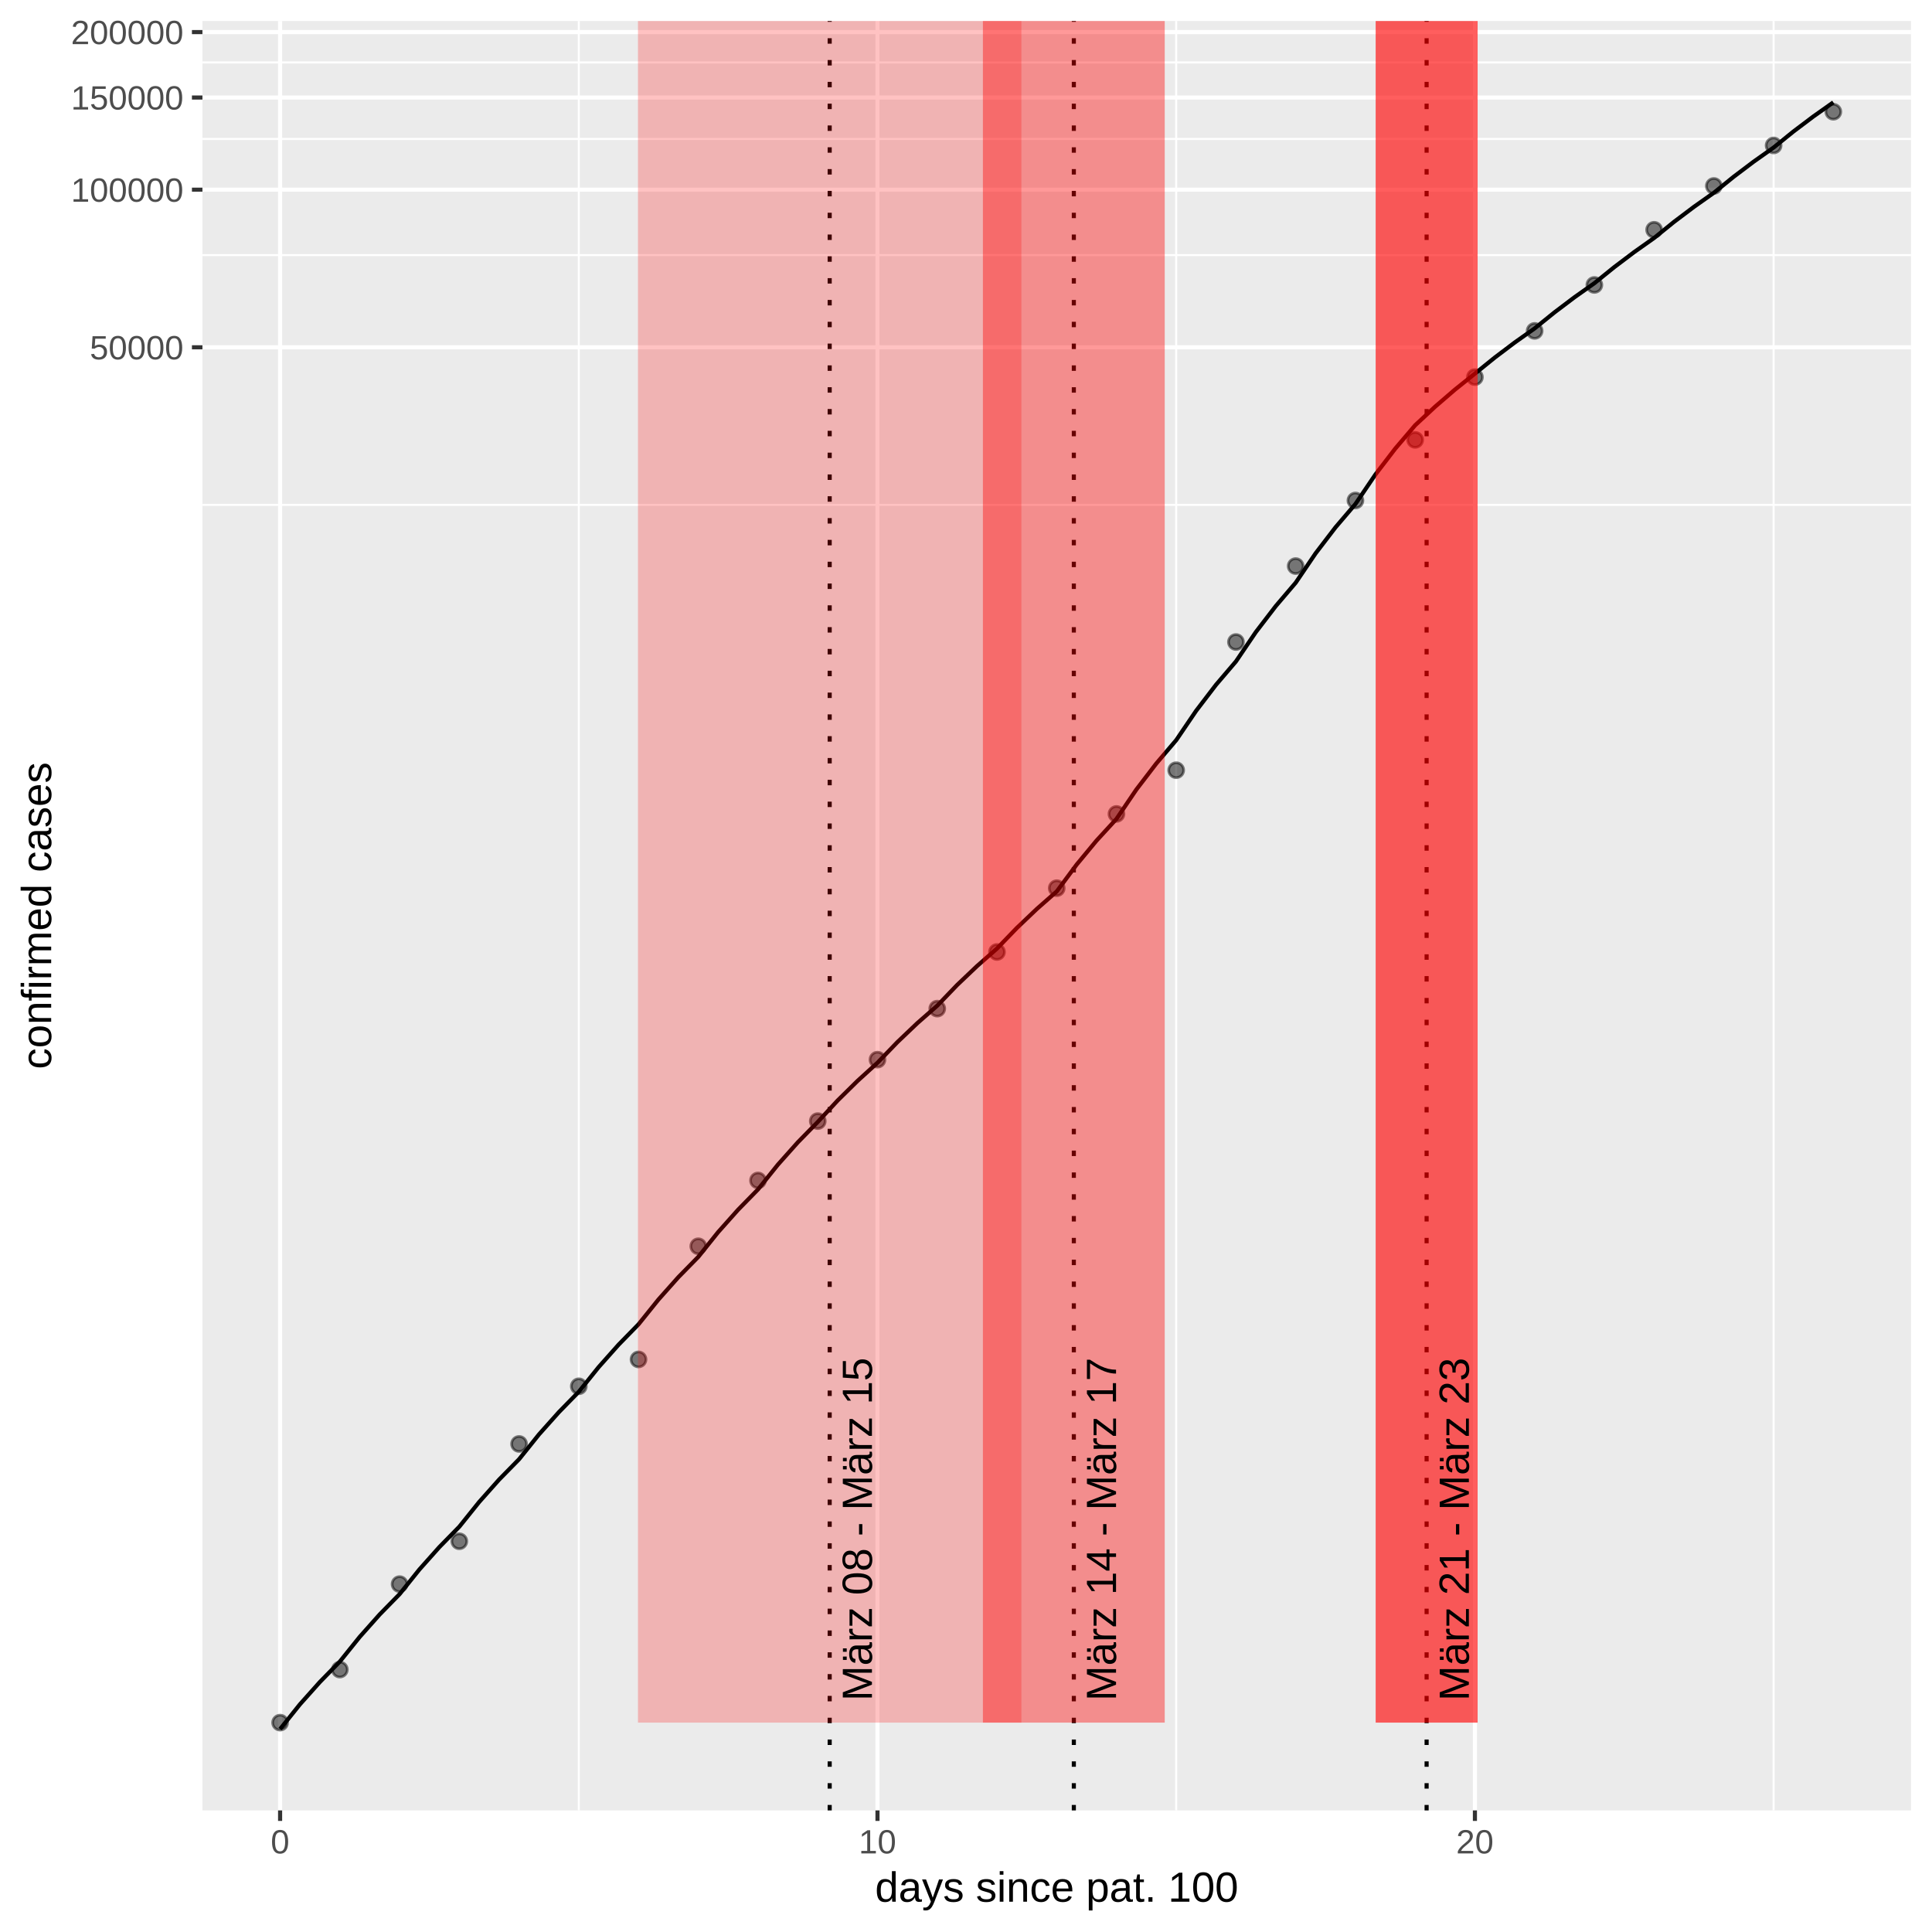
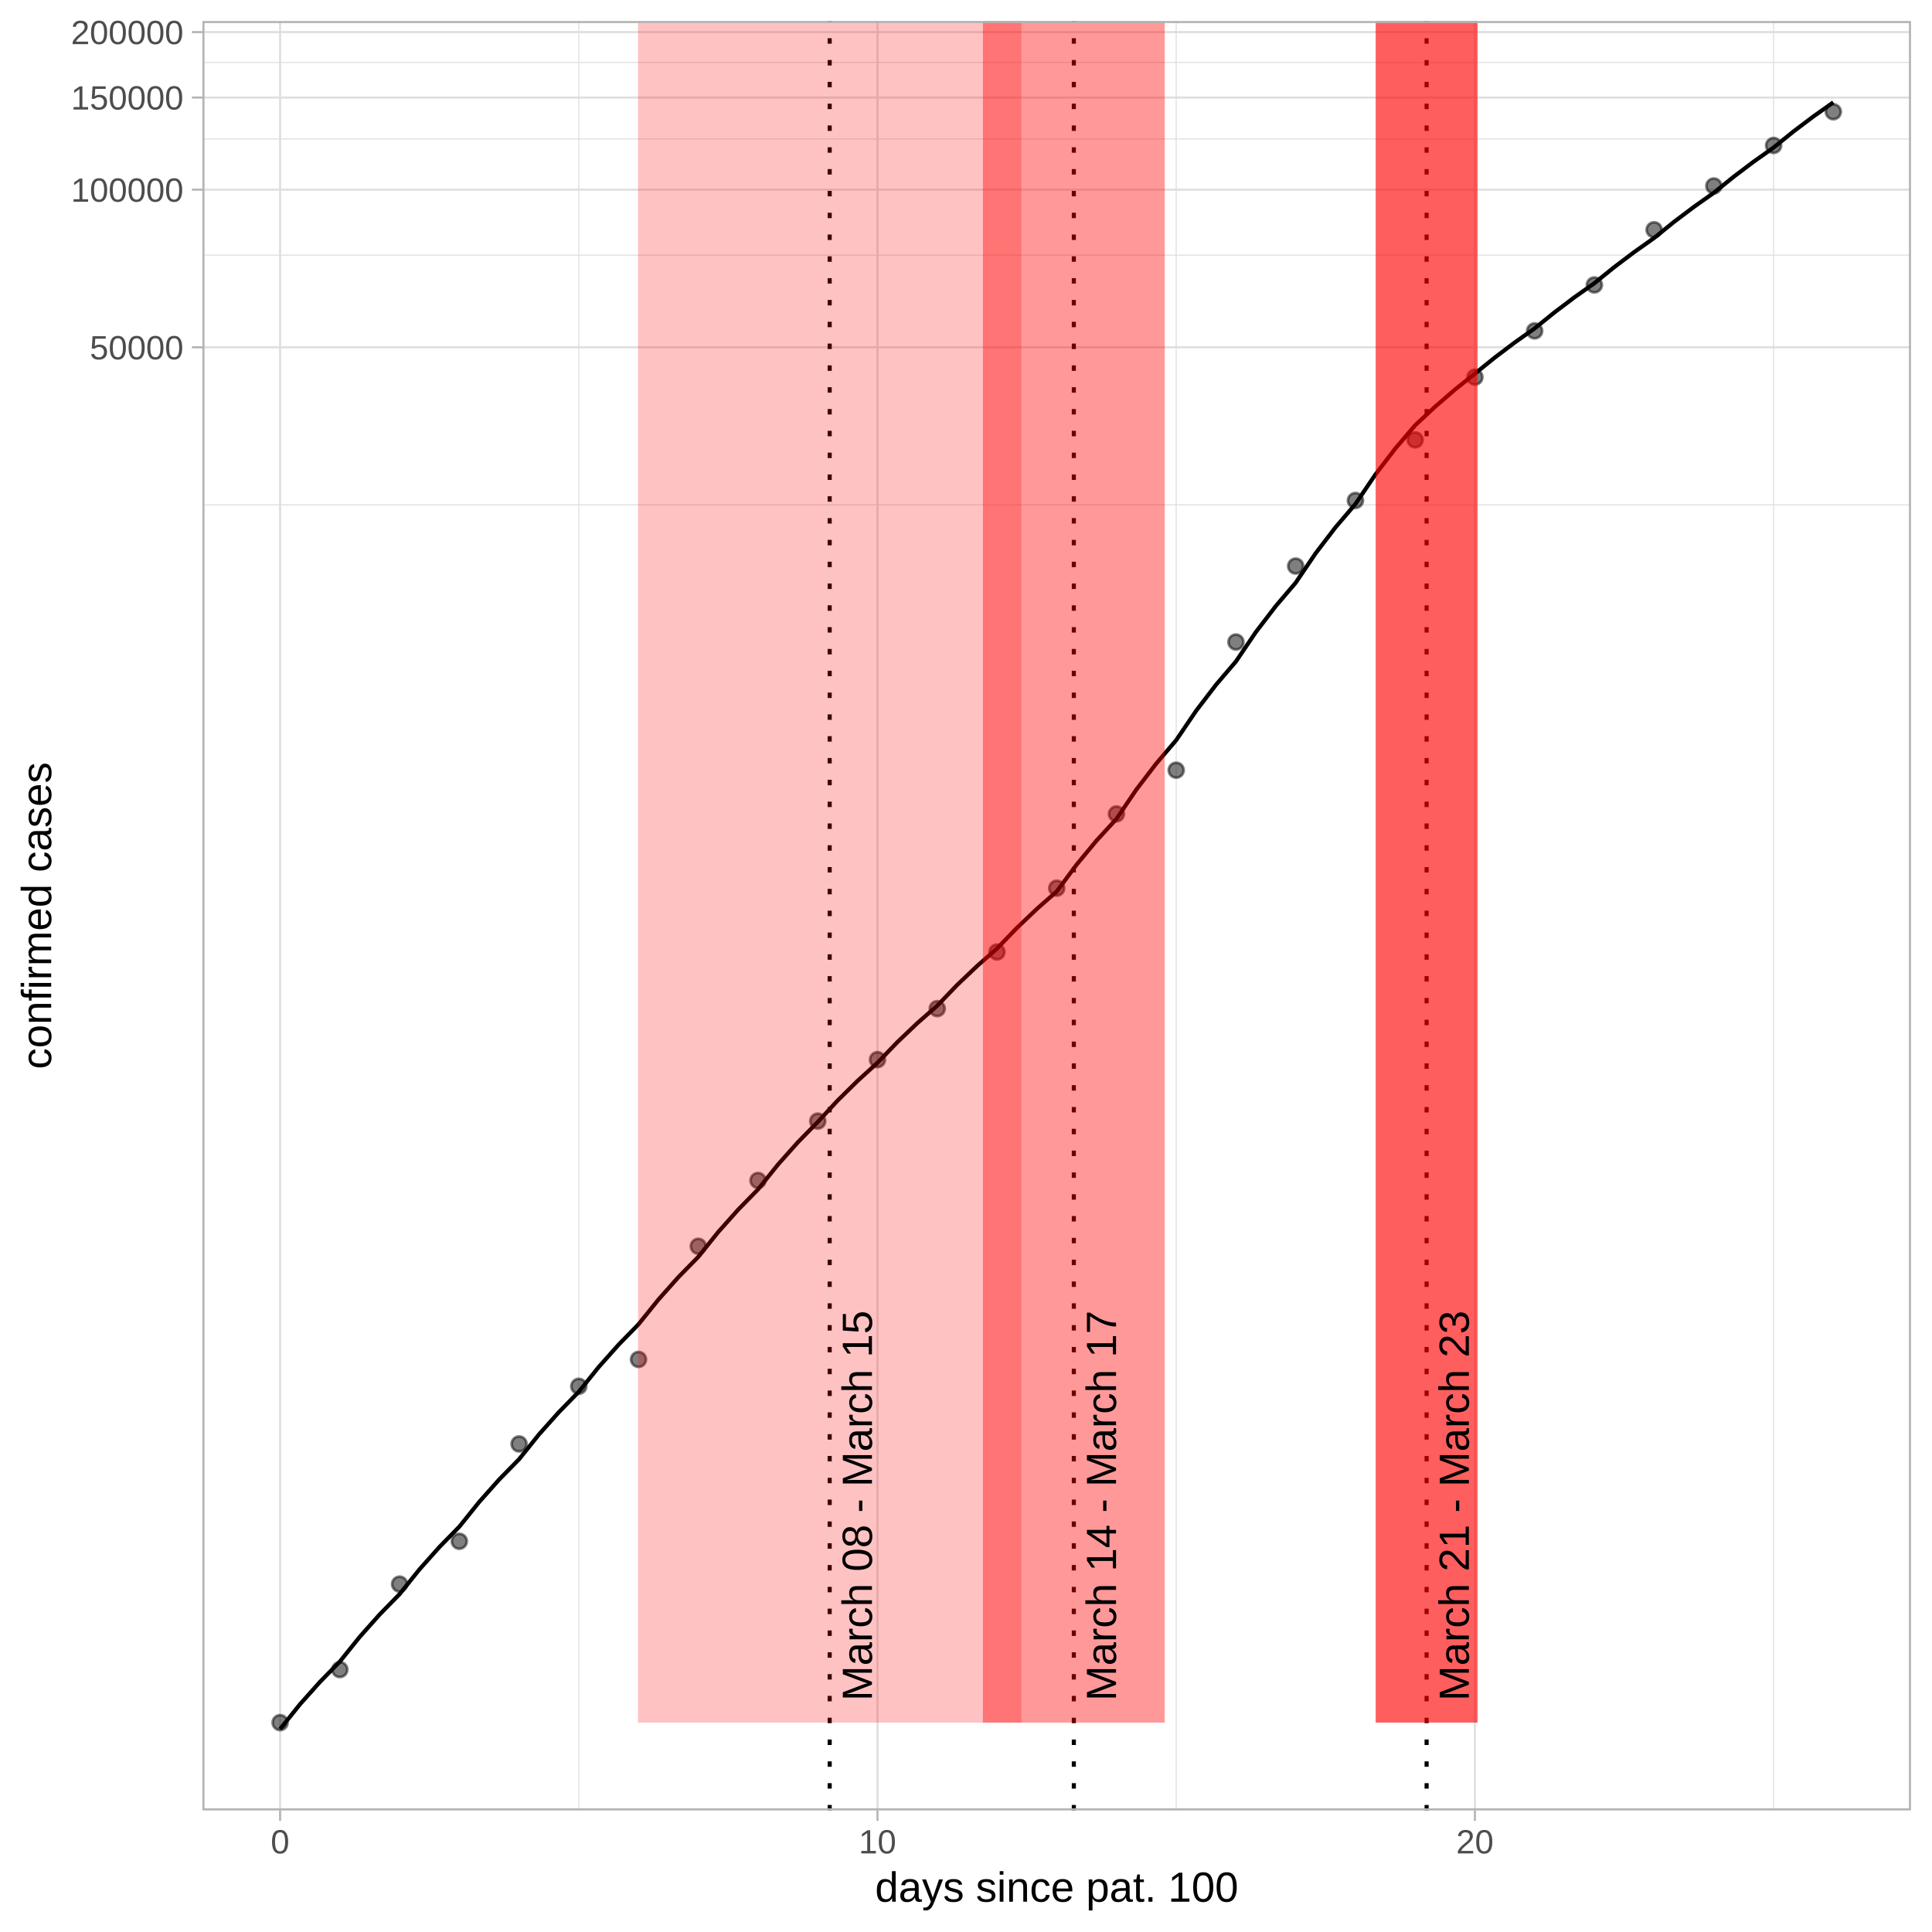
<svg xmlns="http://www.w3.org/2000/svg" viewBox="0 0 504.00 504.00">
  <defs>
    <style type="text/css">
    line, polyline, polygon, path, rect, circle {
      fill: none;
      stroke: #000000;
      stroke-linecap: round;
      stroke-linejoin: round;
      stroke-miterlimit: 10.00;
    }
  </style>
  </defs>
  <rect width="100%" height="100%" style="stroke: none; fill: #FFFFFF;" />
  <rect x="0.00" y="0.00" width="504.00" height="504.00" style="stroke-width: 1.07; stroke: #FFFFFF; fill: #FFFFFF;" />
  <defs>
    <clipPath id="cpNTIuODF8NDk4LjUyfDQ3Mi4yOHw1LjQ4">
      <rect x="52.81" y="5.48" width="445.71" height="466.80" />
    </clipPath>
  </defs>
-   <rect x="52.81" y="5.48" width="445.71" height="466.80" style="stroke-width: 1.07; stroke: none; fill: #EBEBEB;" clip-path="url(#cpNTIuODF8NDk4LjUyfDQ3Mi4yOHw1LjQ4)" />
-   <polyline points="52.81,131.71 498.52,131.71 " style="stroke-width: 0.53; stroke: #FFFFFF; stroke-linecap: butt;" clip-path="url(#cpNTIuODF8NDk4LjUyfDQ3Mi4yOHw1LjQ4)" />
-   <polyline points="52.81,66.55 498.52,66.55 " style="stroke-width: 0.53; stroke: #FFFFFF; stroke-linecap: butt;" clip-path="url(#cpNTIuODF8NDk4LjUyfDQ3Mi4yOHw1LjQ4)" />
-   <polyline points="52.81,36.25 498.52,36.25 " style="stroke-width: 0.53; stroke: #FFFFFF; stroke-linecap: butt;" clip-path="url(#cpNTIuODF8NDk4LjUyfDQ3Mi4yOHw1LjQ4)" />
-   <polyline points="52.81,16.29 498.52,16.29 " style="stroke-width: 0.53; stroke: #FFFFFF; stroke-linecap: butt;" clip-path="url(#cpNTIuODF8NDk4LjUyfDQ3Mi4yOHw1LjQ4)" />
-   <polyline points="150.99,472.28 150.99,5.48 " style="stroke-width: 0.53; stroke: #FFFFFF; stroke-linecap: butt;" clip-path="url(#cpNTIuODF8NDk4LjUyfDQ3Mi4yOHw1LjQ4)" />
-   <polyline points="306.83,472.28 306.83,5.48 " style="stroke-width: 0.53; stroke: #FFFFFF; stroke-linecap: butt;" clip-path="url(#cpNTIuODF8NDk4LjUyfDQ3Mi4yOHw1LjQ4)" />
-   <polyline points="462.68,472.28 462.68,5.48 " style="stroke-width: 0.53; stroke: #FFFFFF; stroke-linecap: butt;" clip-path="url(#cpNTIuODF8NDk4LjUyfDQ3Mi4yOHw1LjQ4)" />
-   <polyline points="52.81,90.60 498.52,90.60 " style="stroke-width: 1.07; stroke: #FFFFFF; stroke-linecap: butt;" clip-path="url(#cpNTIuODF8NDk4LjUyfDQ3Mi4yOHw1LjQ4)" />
-   <polyline points="52.81,49.48 498.52,49.48 " style="stroke-width: 1.07; stroke: #FFFFFF; stroke-linecap: butt;" clip-path="url(#cpNTIuODF8NDk4LjUyfDQ3Mi4yOHw1LjQ4)" />
-   <polyline points="52.81,25.44 498.52,25.44 " style="stroke-width: 1.07; stroke: #FFFFFF; stroke-linecap: butt;" clip-path="url(#cpNTIuODF8NDk4LjUyfDQ3Mi4yOHw1LjQ4)" />
-   <polyline points="52.81,8.37 498.52,8.37 " style="stroke-width: 1.07; stroke: #FFFFFF; stroke-linecap: butt;" clip-path="url(#cpNTIuODF8NDk4LjUyfDQ3Mi4yOHw1LjQ4)" />
-   <polyline points="73.07,472.28 73.07,5.48 " style="stroke-width: 1.07; stroke: #FFFFFF; stroke-linecap: butt;" clip-path="url(#cpNTIuODF8NDk4LjUyfDQ3Mi4yOHw1LjQ4)" />
-   <polyline points="228.91,472.28 228.91,5.48 " style="stroke-width: 1.07; stroke: #FFFFFF; stroke-linecap: butt;" clip-path="url(#cpNTIuODF8NDk4LjUyfDQ3Mi4yOHw1LjQ4)" />
-   <polyline points="384.76,472.28 384.76,5.48 " style="stroke-width: 1.07; stroke: #FFFFFF; stroke-linecap: butt;" clip-path="url(#cpNTIuODF8NDk4LjUyfDQ3Mi4yOHw1LjQ4)" />
+   <rect x="52.81" y="5.48" width="445.71" height="466.80" style="stroke-width: 1.07; stroke: none; fill: #FFFFFF;" clip-path="url(#cpNTIuODF8NDk4LjUyfDQ3Mi4yOHw1LjQ4)" />
+   <polyline points="52.81,131.71 498.52,131.71 " style="stroke-width: 0.27; stroke: #DEDEDE; stroke-linecap: butt;" clip-path="url(#cpNTIuODF8NDk4LjUyfDQ3Mi4yOHw1LjQ4)" />
+   <polyline points="52.81,66.55 498.52,66.55 " style="stroke-width: 0.27; stroke: #DEDEDE; stroke-linecap: butt;" clip-path="url(#cpNTIuODF8NDk4LjUyfDQ3Mi4yOHw1LjQ4)" />
+   <polyline points="52.81,36.25 498.52,36.25 " style="stroke-width: 0.27; stroke: #DEDEDE; stroke-linecap: butt;" clip-path="url(#cpNTIuODF8NDk4LjUyfDQ3Mi4yOHw1LjQ4)" />
+   <polyline points="52.81,16.29 498.52,16.29 " style="stroke-width: 0.27; stroke: #DEDEDE; stroke-linecap: butt;" clip-path="url(#cpNTIuODF8NDk4LjUyfDQ3Mi4yOHw1LjQ4)" />
+   <polyline points="150.99,472.28 150.99,5.48 " style="stroke-width: 0.27; stroke: #DEDEDE; stroke-linecap: butt;" clip-path="url(#cpNTIuODF8NDk4LjUyfDQ3Mi4yOHw1LjQ4)" />
+   <polyline points="306.83,472.28 306.83,5.48 " style="stroke-width: 0.27; stroke: #DEDEDE; stroke-linecap: butt;" clip-path="url(#cpNTIuODF8NDk4LjUyfDQ3Mi4yOHw1LjQ4)" />
+   <polyline points="462.68,472.28 462.68,5.48 " style="stroke-width: 0.27; stroke: #DEDEDE; stroke-linecap: butt;" clip-path="url(#cpNTIuODF8NDk4LjUyfDQ3Mi4yOHw1LjQ4)" />
+   <polyline points="52.81,90.60 498.52,90.60 " style="stroke-width: 0.53; stroke: #DEDEDE; stroke-linecap: butt;" clip-path="url(#cpNTIuODF8NDk4LjUyfDQ3Mi4yOHw1LjQ4)" />
+   <polyline points="52.81,49.48 498.52,49.48 " style="stroke-width: 0.53; stroke: #DEDEDE; stroke-linecap: butt;" clip-path="url(#cpNTIuODF8NDk4LjUyfDQ3Mi4yOHw1LjQ4)" />
+   <polyline points="52.81,25.44 498.52,25.44 " style="stroke-width: 0.53; stroke: #DEDEDE; stroke-linecap: butt;" clip-path="url(#cpNTIuODF8NDk4LjUyfDQ3Mi4yOHw1LjQ4)" />
+   <polyline points="52.81,8.37 498.52,8.37 " style="stroke-width: 0.53; stroke: #DEDEDE; stroke-linecap: butt;" clip-path="url(#cpNTIuODF8NDk4LjUyfDQ3Mi4yOHw1LjQ4)" />
+   <polyline points="73.07,472.28 73.07,5.48 " style="stroke-width: 0.53; stroke: #DEDEDE; stroke-linecap: butt;" clip-path="url(#cpNTIuODF8NDk4LjUyfDQ3Mi4yOHw1LjQ4)" />
+   <polyline points="228.91,472.28 228.91,5.48 " style="stroke-width: 0.53; stroke: #DEDEDE; stroke-linecap: butt;" clip-path="url(#cpNTIuODF8NDk4LjUyfDQ3Mi4yOHw1LjQ4)" />
+   <polyline points="384.76,472.28 384.76,5.48 " style="stroke-width: 0.53; stroke: #DEDEDE; stroke-linecap: butt;" clip-path="url(#cpNTIuODF8NDk4LjUyfDQ3Mi4yOHw1LjQ4)" />
  <circle cx="73.07" cy="449.38" r="1.95" style="stroke-width: 0.71; stroke: #000000; stroke-opacity: 0.50; fill: #000000; fill-opacity: 0.50;" clip-path="url(#cpNTIuODF8NDk4LjUyfDQ3Mi4yOHw1LjQ4)" />
  <circle cx="88.65" cy="435.54" r="1.95" style="stroke-width: 0.71; stroke: #000000; stroke-opacity: 0.50; fill: #000000; fill-opacity: 0.50;" clip-path="url(#cpNTIuODF8NDk4LjUyfDQ3Mi4yOHw1LjQ4)" />
  <circle cx="104.24" cy="413.25" r="1.95" style="stroke-width: 0.71; stroke: #000000; stroke-opacity: 0.50; fill: #000000; fill-opacity: 0.50;" clip-path="url(#cpNTIuODF8NDk4LjUyfDQ3Mi4yOHw1LjQ4)" />
  <circle cx="119.82" cy="402.07" r="1.95" style="stroke-width: 0.71; stroke: #000000; stroke-opacity: 0.50; fill: #000000; fill-opacity: 0.50;" clip-path="url(#cpNTIuODF8NDk4LjUyfDQ3Mi4yOHw1LjQ4)" />
  <circle cx="135.41" cy="376.68" r="1.95" style="stroke-width: 0.71; stroke: #000000; stroke-opacity: 0.50; fill: #000000; fill-opacity: 0.50;" clip-path="url(#cpNTIuODF8NDk4LjUyfDQ3Mi4yOHw1LjQ4)" />
  <circle cx="150.99" cy="361.64" r="1.95" style="stroke-width: 0.71; stroke: #000000; stroke-opacity: 0.50; fill: #000000; fill-opacity: 0.50;" clip-path="url(#cpNTIuODF8NDk4LjUyfDQ3Mi4yOHw1LjQ4)" />
  <circle cx="166.57" cy="354.63" r="1.95" style="stroke-width: 0.71; stroke: #000000; stroke-opacity: 0.50; fill: #000000; fill-opacity: 0.50;" clip-path="url(#cpNTIuODF8NDk4LjUyfDQ3Mi4yOHw1LjQ4)" />
  <circle cx="182.16" cy="325.11" r="1.95" style="stroke-width: 0.71; stroke: #000000; stroke-opacity: 0.50; fill: #000000; fill-opacity: 0.50;" clip-path="url(#cpNTIuODF8NDk4LjUyfDQ3Mi4yOHw1LjQ4)" />
  <circle cx="197.74" cy="307.94" r="1.95" style="stroke-width: 0.71; stroke: #000000; stroke-opacity: 0.50; fill: #000000; fill-opacity: 0.50;" clip-path="url(#cpNTIuODF8NDk4LjUyfDQ3Mi4yOHw1LjQ4)" />
  <circle cx="213.33" cy="292.46" r="1.95" style="stroke-width: 0.71; stroke: #000000; stroke-opacity: 0.50; fill: #000000; fill-opacity: 0.50;" clip-path="url(#cpNTIuODF8NDk4LjUyfDQ3Mi4yOHw1LjQ4)" />
  <circle cx="228.91" cy="276.43" r="1.95" style="stroke-width: 0.71; stroke: #000000; stroke-opacity: 0.50; fill: #000000; fill-opacity: 0.50;" clip-path="url(#cpNTIuODF8NDk4LjUyfDQ3Mi4yOHw1LjQ4)" />
  <circle cx="244.50" cy="263.12" r="1.95" style="stroke-width: 0.71; stroke: #000000; stroke-opacity: 0.50; fill: #000000; fill-opacity: 0.50;" clip-path="url(#cpNTIuODF8NDk4LjUyfDQ3Mi4yOHw1LjQ4)" />
  <circle cx="260.08" cy="248.34" r="1.95" style="stroke-width: 0.71; stroke: #000000; stroke-opacity: 0.50; fill: #000000; fill-opacity: 0.50;" clip-path="url(#cpNTIuODF8NDk4LjUyfDQ3Mi4yOHw1LjQ4)" />
  <circle cx="275.67" cy="231.70" r="1.95" style="stroke-width: 0.71; stroke: #000000; stroke-opacity: 0.50; fill: #000000; fill-opacity: 0.50;" clip-path="url(#cpNTIuODF8NDk4LjUyfDQ3Mi4yOHw1LjQ4)" />
  <circle cx="291.25" cy="212.33" r="1.95" style="stroke-width: 0.71; stroke: #000000; stroke-opacity: 0.50; fill: #000000; fill-opacity: 0.50;" clip-path="url(#cpNTIuODF8NDk4LjUyfDQ3Mi4yOHw1LjQ4)" />
  <circle cx="306.83" cy="200.92" r="1.95" style="stroke-width: 0.71; stroke: #000000; stroke-opacity: 0.50; fill: #000000; fill-opacity: 0.50;" clip-path="url(#cpNTIuODF8NDk4LjUyfDQ3Mi4yOHw1LjQ4)" />
  <circle cx="322.42" cy="167.48" r="1.95" style="stroke-width: 0.71; stroke: #000000; stroke-opacity: 0.50; fill: #000000; fill-opacity: 0.50;" clip-path="url(#cpNTIuODF8NDk4LjUyfDQ3Mi4yOHw1LjQ4)" />
  <circle cx="338.00" cy="147.67" r="1.95" style="stroke-width: 0.71; stroke: #000000; stroke-opacity: 0.50; fill: #000000; fill-opacity: 0.50;" clip-path="url(#cpNTIuODF8NDk4LjUyfDQ3Mi4yOHw1LjQ4)" />
  <circle cx="353.59" cy="130.56" r="1.95" style="stroke-width: 0.71; stroke: #000000; stroke-opacity: 0.50; fill: #000000; fill-opacity: 0.50;" clip-path="url(#cpNTIuODF8NDk4LjUyfDQ3Mi4yOHw1LjQ4)" />
  <circle cx="369.17" cy="114.75" r="1.95" style="stroke-width: 0.71; stroke: #000000; stroke-opacity: 0.50; fill: #000000; fill-opacity: 0.50;" clip-path="url(#cpNTIuODF8NDk4LjUyfDQ3Mi4yOHw1LjQ4)" />
  <circle cx="384.76" cy="98.38" r="1.95" style="stroke-width: 0.71; stroke: #000000; stroke-opacity: 0.50; fill: #000000; fill-opacity: 0.50;" clip-path="url(#cpNTIuODF8NDk4LjUyfDQ3Mi4yOHw1LjQ4)" />
  <circle cx="400.34" cy="86.32" r="1.95" style="stroke-width: 0.71; stroke: #000000; stroke-opacity: 0.50; fill: #000000; fill-opacity: 0.50;" clip-path="url(#cpNTIuODF8NDk4LjUyfDQ3Mi4yOHw1LjQ4)" />
  <circle cx="415.92" cy="74.33" r="1.95" style="stroke-width: 0.71; stroke: #000000; stroke-opacity: 0.50; fill: #000000; fill-opacity: 0.50;" clip-path="url(#cpNTIuODF8NDk4LjUyfDQ3Mi4yOHw1LjQ4)" />
  <circle cx="431.51" cy="59.94" r="1.95" style="stroke-width: 0.71; stroke: #000000; stroke-opacity: 0.50; fill: #000000; fill-opacity: 0.50;" clip-path="url(#cpNTIuODF8NDk4LjUyfDQ3Mi4yOHw1LjQ4)" />
  <circle cx="447.09" cy="48.51" r="1.95" style="stroke-width: 0.71; stroke: #000000; stroke-opacity: 0.50; fill: #000000; fill-opacity: 0.50;" clip-path="url(#cpNTIuODF8NDk4LjUyfDQ3Mi4yOHw1LjQ4)" />
  <circle cx="462.68" cy="37.94" r="1.95" style="stroke-width: 0.71; stroke: #000000; stroke-opacity: 0.50; fill: #000000; fill-opacity: 0.50;" clip-path="url(#cpNTIuODF8NDk4LjUyfDQ3Mi4yOHw1LjQ4)" />
  <circle cx="478.26" cy="29.15" r="1.95" style="stroke-width: 0.71; stroke: #000000; stroke-opacity: 0.50; fill: #000000; fill-opacity: 0.50;" clip-path="url(#cpNTIuODF8NDk4LjUyfDQ3Mi4yOHw1LjQ4)" />
  <polyline points="73.07,451.06 78.26,444.59 83.46,438.77 88.65,433.46 93.85,427.00 99.04,421.17 104.24,415.86 109.43,409.40 114.63,403.57 119.82,398.27 125.02,391.80 130.21,385.97 135.41,380.67 140.60,374.20 145.80,368.38 150.99,363.07 156.19,356.61 161.38,350.78 166.57,345.47 171.77,339.01 176.96,333.18 182.16,327.88 187.35,321.41 192.55,315.58 197.74,310.28 202.94,303.81 208.13,297.99 213.33,292.68 218.52,287.08 223.72,281.96 228.91,277.24 234.11,271.85 239.30,266.91 244.50,262.35 249.69,256.95 254.89,252.01 260.08,247.45 265.28,242.06 270.47,237.12 275.67,232.55 280.86,225.55 286.05,219.29 291.25,213.63 296.44,205.97 301.64,199.18 306.83,193.09 312.03,185.43 317.22,178.64 322.42,172.55 327.61,164.89 332.81,158.11 338.00,152.02 343.20,144.35 348.39,137.57 353.59,131.48 358.78,123.82 363.98,117.03 369.17,110.94 374.37,106.10 379.56,101.63 384.76,97.47 389.95,93.27 395.14,89.35 400.34,85.67 405.53,81.48 410.73,77.55 415.92,73.88 421.12,69.68 426.31,65.76 431.51,62.08 436.70,57.88 441.90,53.96 447.09,50.29 452.29,46.09 457.48,42.17 462.68,38.49 467.87,34.29 473.07,30.37 478.26,26.70 " style="stroke-width: 1.07; stroke-linecap: butt;" clip-path="url(#cpNTIuODF8NDk4LjUyfDQ3Mi4yOHw1LjQ4)" />
  <polyline points="216.44,472.28 216.44,147.48 216.44,106.49 216.44,82.48 216.44,65.44 216.44,52.22 216.44,41.41 216.44,32.27 216.44,24.36 216.44,17.38 216.44,11.13 216.44,5.48 " style="stroke-width: 1.07; stroke-dasharray: 1.42,4.27; stroke-linecap: butt;" clip-path="url(#cpNTIuODF8NDk4LjUyfDQ3Mi4yOHw1LjQ4)" />
  <polyline points="280.13,472.28 280.13,147.48 280.13,106.49 280.13,82.48 280.13,65.44 280.13,52.22 280.13,41.41 280.13,32.27 280.13,24.36 280.13,17.38 280.13,11.13 280.13,5.48 " style="stroke-width: 1.07; stroke-dasharray: 1.42,4.27; stroke-linecap: butt;" clip-path="url(#cpNTIuODF8NDk4LjUyfDQ3Mi4yOHw1LjQ4)" />
  <polyline points="372.16,472.28 372.16,147.48 372.16,106.49 372.16,82.48 372.16,65.44 372.16,52.22 372.16,41.41 372.16,32.27 372.16,24.36 372.16,17.38 372.16,11.13 372.16,5.48 " style="stroke-width: 1.07; stroke-dasharray: 1.42,4.27; stroke-linecap: butt;" clip-path="url(#cpNTIuODF8NDk4LjUyfDQ3Mi4yOHw1LjQ4)" />
  <polygon points="166.43,5.48 170.98,5.48 175.53,5.48 180.07,5.48 184.62,5.48 189.16,5.48 193.71,5.48 198.26,5.48 202.80,5.48 207.35,5.48 211.89,5.48 216.44,5.48 220.99,5.48 225.53,5.48 230.08,5.48 234.62,5.48 239.17,5.48 243.72,5.48 248.26,5.48 252.81,5.48 257.35,5.48 261.90,5.48 266.45,5.48 266.45,11.13 266.45,17.37 266.45,24.36 266.45,32.27 266.45,41.40 266.45,52.20 266.45,65.42 266.45,82.45 266.45,106.44 266.45,147.37 266.45,449.38 261.90,449.38 257.35,449.38 252.81,449.38 248.26,449.38 243.72,449.38 239.17,449.38 234.62,449.38 230.08,449.38 225.53,449.38 220.99,449.38 216.44,449.38 211.89,449.38 207.35,449.38 202.80,449.38 198.26,449.38 193.71,449.38 189.16,449.38 184.62,449.38 180.07,449.38 175.53,449.38 170.98,449.38 166.43,449.38 166.43,147.37 166.43,106.44 166.43,82.45 166.43,65.42 166.43,52.20 166.43,41.40 166.43,32.27 166.43,24.36 166.43,17.37 166.43,11.13 166.43,5.48 " style="stroke-width: 1.07; stroke: none; fill: #FF0000; fill-opacity: 0.24;" clip-path="url(#cpNTIuODF8NDk4LjUyfDQ3Mi4yOHw1LjQ4)" />
  <polygon points="256.41,5.48 261.15,5.48 265.89,5.48 270.64,5.48 275.38,5.48 280.13,5.48 284.87,5.48 289.61,5.48 294.36,5.48 299.10,5.48 303.84,5.48 303.84,11.13 303.84,17.37 303.84,24.36 303.84,32.27 303.84,41.40 303.84,52.20 303.84,65.42 303.84,82.45 303.84,106.44 303.84,147.37 303.84,449.38 299.10,449.38 294.36,449.38 289.61,449.38 284.87,449.38 280.13,449.38 275.38,449.38 270.64,449.38 265.89,449.38 261.15,449.38 256.41,449.38 256.41,147.37 256.41,106.44 256.41,82.45 256.41,65.42 256.41,52.20 256.41,41.40 256.41,32.27 256.41,24.36 256.41,17.37 256.41,11.13 256.41,5.48 " style="stroke-width: 1.07; stroke: none; fill: #FF0000; fill-opacity: 0.40;" clip-path="url(#cpNTIuODF8NDk4LjUyfDQ3Mi4yOHw1LjQ4)" />
  <polygon points="358.87,5.48 364.19,5.48 369.50,5.48 374.82,5.48 380.14,5.48 385.46,5.48 385.46,11.13 385.46,17.37 385.46,24.36 385.46,32.27 385.46,41.40 385.46,52.20 385.46,65.42 385.46,82.45 385.46,106.44 385.46,147.37 385.46,449.38 380.14,449.38 374.82,449.38 369.50,449.38 364.19,449.38 358.87,449.38 358.87,147.37 358.87,106.44 358.87,82.45 358.87,65.42 358.87,52.20 358.87,41.40 358.87,32.27 358.87,24.36 358.87,17.37 358.87,11.13 358.87,5.48 " style="stroke-width: 1.07; stroke: none; fill: #FF0000; fill-opacity: 0.63;" clip-path="url(#cpNTIuODF8NDk4LjUyfDQ3Mi4yOHw1LjQ4)" />
  <g clip-path="url(#cpNTIuODF8NDk4LjUyfDQ3Mi4yOHw1LjQ4)">
-     <text transform="translate(227.46,443.73) rotate(-90)" style="font-size: 11.04px; font-family: Arial;" textLength="95.70px" lengthAdjust="spacing">März 08  -  März 15</text>
+     <text transform="translate(227.46,443.73) rotate(-90)" style="font-size: 11.04px; font-family: Arial;" textLength="107.98px" lengthAdjust="spacing">March 08  -  March 15</text>
  </g>
  <g clip-path="url(#cpNTIuODF8NDk4LjUyfDQ3Mi4yOHw1LjQ4)">
-     <text transform="translate(291.14,443.73) rotate(-90)" style="font-size: 11.04px; font-family: Arial;" textLength="95.70px" lengthAdjust="spacing">März 14  -  März 17</text>
+     <text transform="translate(291.14,443.73) rotate(-90)" style="font-size: 11.04px; font-family: Arial;" textLength="107.98px" lengthAdjust="spacing">March 14  -  March 17</text>
  </g>
  <g clip-path="url(#cpNTIuODF8NDk4LjUyfDQ3Mi4yOHw1LjQ4)">
-     <text transform="translate(383.18,443.73) rotate(-90)" style="font-size: 11.04px; font-family: Arial;" textLength="95.70px" lengthAdjust="spacing">März 21  -  März 23</text>
+     <text transform="translate(383.18,443.73) rotate(-90)" style="font-size: 11.04px; font-family: Arial;" textLength="107.98px" lengthAdjust="spacing">March 21  -  March 23</text>
  </g>
+   <rect x="52.81" y="5.48" width="445.71" height="466.80" style="stroke-width: 1.07; stroke: #B3B3B3;" clip-path="url(#cpNTIuODF8NDk4LjUyfDQ3Mi4yOHw1LjQ4)" />
  <defs>
    <clipPath id="cpMC4wMHw1MDQuMDB8NTA0LjAwfDAuMDA=">
      <rect x="0.00" y="0.00" width="504.00" height="504.00" />
    </clipPath>
  </defs>
  <g clip-path="url(#cpMC4wMHw1MDQuMDB8NTA0LjAwfDAuMDA=)">
    <text x="23.41" y="93.75" style="font-size: 8.80px; fill: #4D4D4D; font-family: Arial;" textLength="24.47px" lengthAdjust="spacing">50000</text>
  </g>
  <g clip-path="url(#cpMC4wMHw1MDQuMDB8NTA0LjAwfDAuMDA=)">
    <text x="18.51" y="52.63" style="font-size: 8.80px; fill: #4D4D4D; font-family: Arial;" textLength="29.36px" lengthAdjust="spacing">100000</text>
  </g>
  <g clip-path="url(#cpMC4wMHw1MDQuMDB8NTA0LjAwfDAuMDA=)">
    <text x="18.51" y="28.58" style="font-size: 8.80px; fill: #4D4D4D; font-family: Arial;" textLength="29.36px" lengthAdjust="spacing">150000</text>
  </g>
  <g clip-path="url(#cpMC4wMHw1MDQuMDB8NTA0LjAwfDAuMDA=)">
    <text x="18.51" y="11.52" style="font-size: 8.80px; fill: #4D4D4D; font-family: Arial;" textLength="29.36px" lengthAdjust="spacing">200000</text>
  </g>
-   <polyline points="50.07,90.60 52.81,90.60 " style="stroke-width: 1.07; stroke: #333333; stroke-linecap: butt;" clip-path="url(#cpMC4wMHw1MDQuMDB8NTA0LjAwfDAuMDA=)" />
-   <polyline points="50.07,49.48 52.81,49.48 " style="stroke-width: 1.07; stroke: #333333; stroke-linecap: butt;" clip-path="url(#cpMC4wMHw1MDQuMDB8NTA0LjAwfDAuMDA=)" />
-   <polyline points="50.07,25.44 52.81,25.44 " style="stroke-width: 1.07; stroke: #333333; stroke-linecap: butt;" clip-path="url(#cpMC4wMHw1MDQuMDB8NTA0LjAwfDAuMDA=)" />
-   <polyline points="50.07,8.37 52.81,8.37 " style="stroke-width: 1.07; stroke: #333333; stroke-linecap: butt;" clip-path="url(#cpMC4wMHw1MDQuMDB8NTA0LjAwfDAuMDA=)" />
-   <polyline points="73.07,475.02 73.07,472.28 " style="stroke-width: 1.07; stroke: #333333; stroke-linecap: butt;" clip-path="url(#cpMC4wMHw1MDQuMDB8NTA0LjAwfDAuMDA=)" />
-   <polyline points="228.91,475.02 228.91,472.28 " style="stroke-width: 1.07; stroke: #333333; stroke-linecap: butt;" clip-path="url(#cpMC4wMHw1MDQuMDB8NTA0LjAwfDAuMDA=)" />
-   <polyline points="384.76,475.02 384.76,472.28 " style="stroke-width: 1.07; stroke: #333333; stroke-linecap: butt;" clip-path="url(#cpMC4wMHw1MDQuMDB8NTA0LjAwfDAuMDA=)" />
+   <polyline points="50.07,90.60 52.81,90.60 " style="stroke-width: 0.53; stroke: #B3B3B3; stroke-linecap: butt;" clip-path="url(#cpMC4wMHw1MDQuMDB8NTA0LjAwfDAuMDA=)" />
+   <polyline points="50.07,49.48 52.81,49.48 " style="stroke-width: 0.53; stroke: #B3B3B3; stroke-linecap: butt;" clip-path="url(#cpMC4wMHw1MDQuMDB8NTA0LjAwfDAuMDA=)" />
+   <polyline points="50.07,25.44 52.81,25.44 " style="stroke-width: 0.53; stroke: #B3B3B3; stroke-linecap: butt;" clip-path="url(#cpMC4wMHw1MDQuMDB8NTA0LjAwfDAuMDA=)" />
+   <polyline points="50.07,8.37 52.81,8.37 " style="stroke-width: 0.53; stroke: #B3B3B3; stroke-linecap: butt;" clip-path="url(#cpMC4wMHw1MDQuMDB8NTA0LjAwfDAuMDA=)" />
+   <polyline points="73.07,475.02 73.07,472.28 " style="stroke-width: 0.53; stroke: #B3B3B3; stroke-linecap: butt;" clip-path="url(#cpMC4wMHw1MDQuMDB8NTA0LjAwfDAuMDA=)" />
+   <polyline points="228.91,475.02 228.91,472.28 " style="stroke-width: 0.53; stroke: #B3B3B3; stroke-linecap: butt;" clip-path="url(#cpMC4wMHw1MDQuMDB8NTA0LjAwfDAuMDA=)" />
+   <polyline points="384.76,475.02 384.76,472.28 " style="stroke-width: 0.53; stroke: #B3B3B3; stroke-linecap: butt;" clip-path="url(#cpMC4wMHw1MDQuMDB8NTA0LjAwfDAuMDA=)" />
  <g clip-path="url(#cpMC4wMHw1MDQuMDB8NTA0LjAwfDAuMDA=)">
    <text x="70.62" y="483.51" style="font-size: 8.80px; fill: #4D4D4D; font-family: Arial;" textLength="4.89px" lengthAdjust="spacing">0</text>
  </g>
  <g clip-path="url(#cpMC4wMHw1MDQuMDB8NTA0LjAwfDAuMDA=)">
    <text x="224.02" y="483.51" style="font-size: 8.80px; fill: #4D4D4D; font-family: Arial;" textLength="9.79px" lengthAdjust="spacing">10</text>
  </g>
  <g clip-path="url(#cpMC4wMHw1MDQuMDB8NTA0LjAwfDAuMDA=)">
    <text x="379.86" y="483.51" style="font-size: 8.80px; fill: #4D4D4D; font-family: Arial;" textLength="9.79px" lengthAdjust="spacing">20</text>
  </g>
  <g clip-path="url(#cpMC4wMHw1MDQuMDB8NTA0LjAwfDAuMDA=)">
    <text x="228.27" y="496.10" style="font-size: 11.00px; font-family: Arial;" textLength="94.78px" lengthAdjust="spacing">days since pat. 100</text>
  </g>
  <g clip-path="url(#cpMC4wMHw1MDQuMDB8NTA0LjAwfDAuMDA=)">
    <text transform="translate(13.35,278.92) rotate(-90)" style="font-size: 11.00px; font-family: Arial;" textLength="80.09px" lengthAdjust="spacing">confirmed cases</text>
  </g>
</svg>
